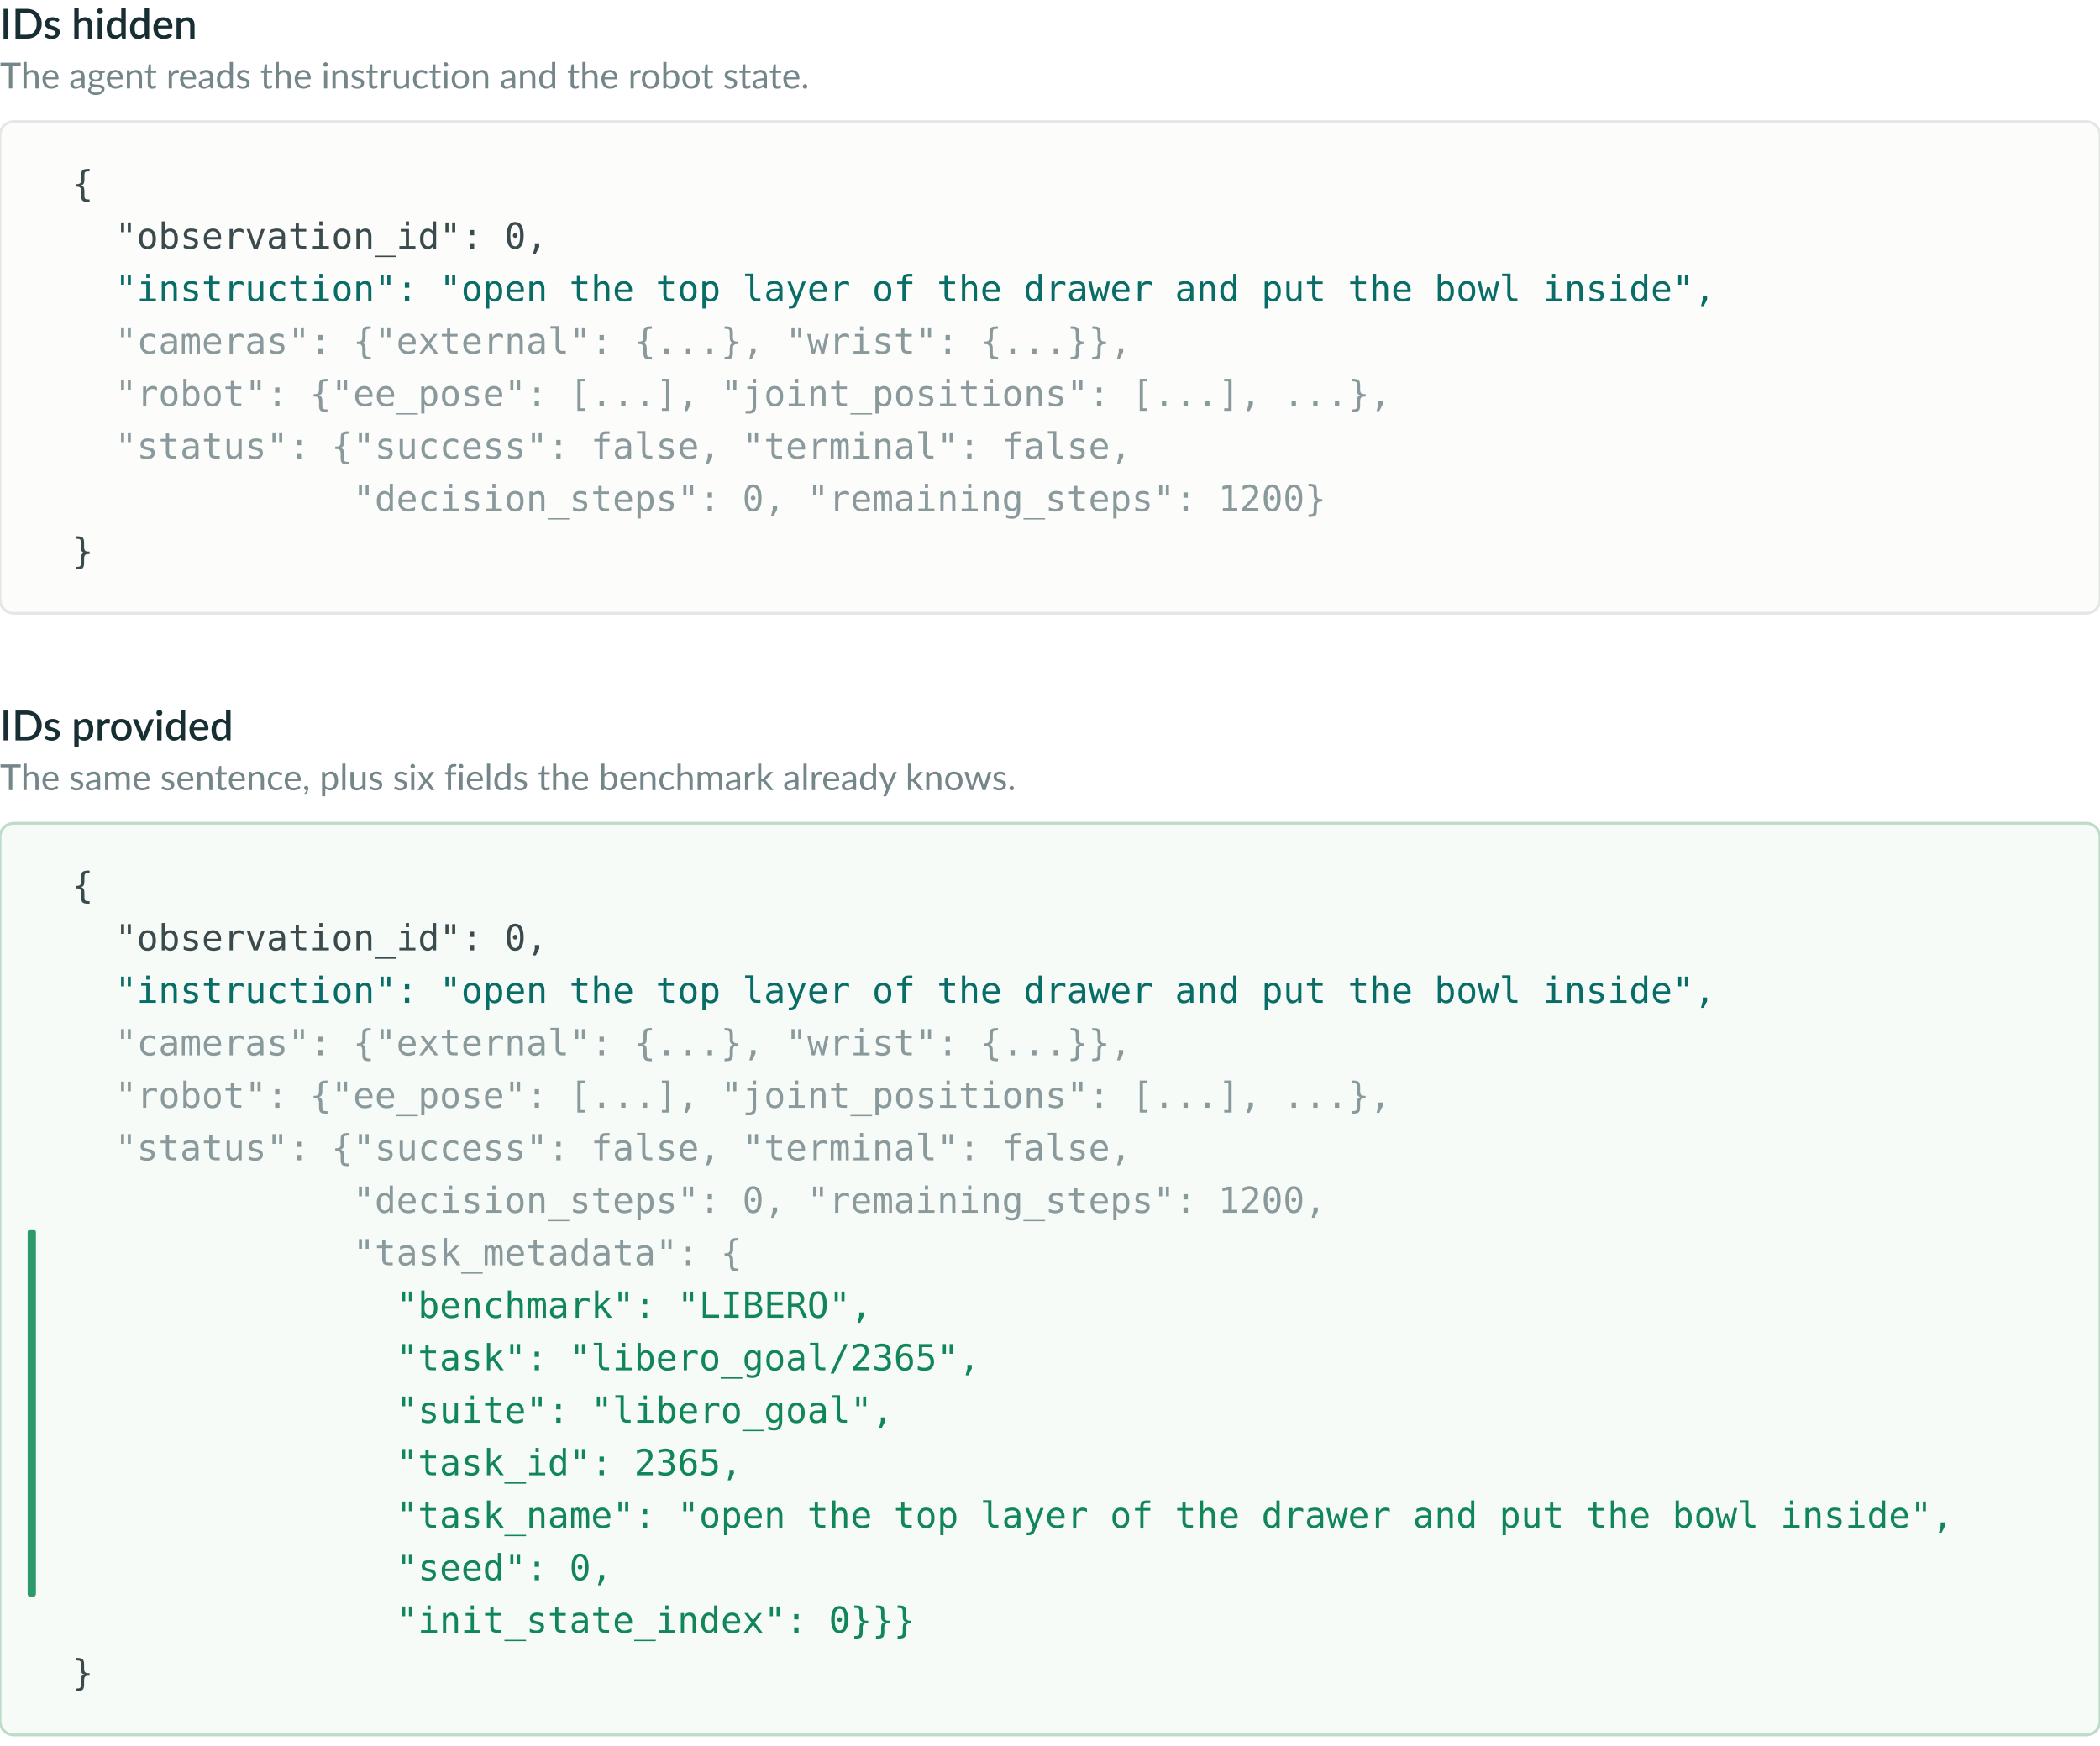
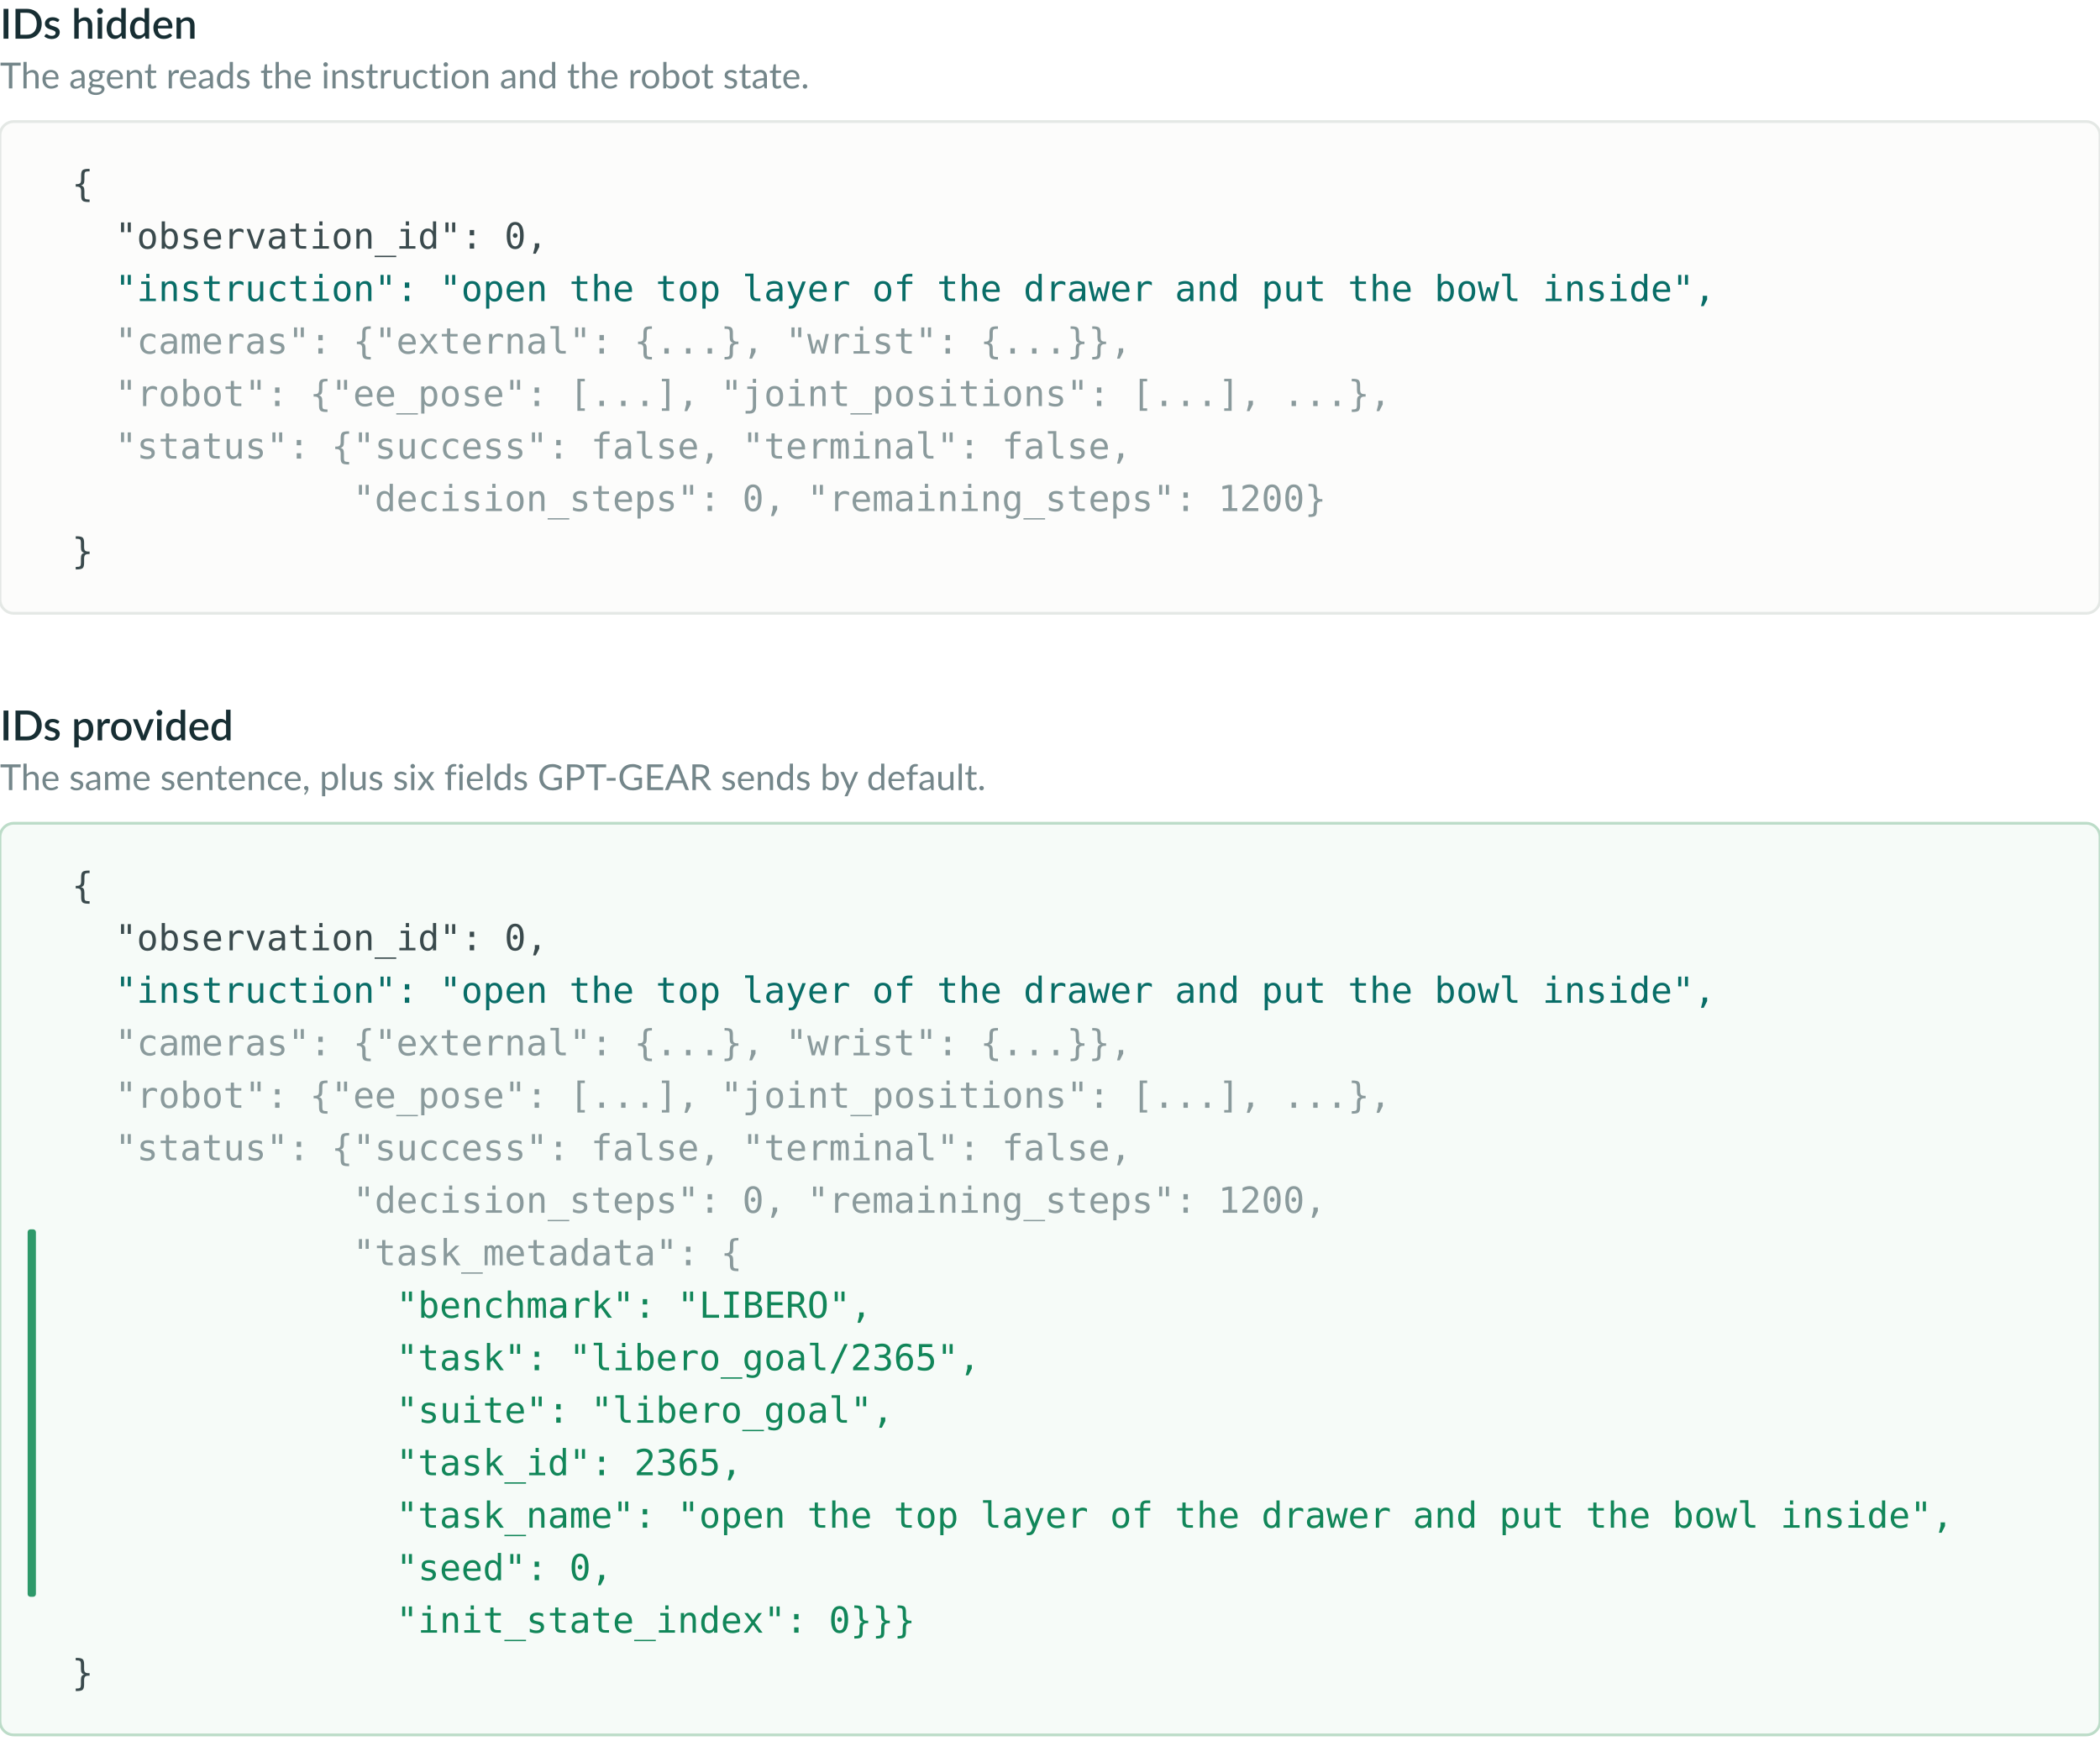
- <svg xmlns="http://www.w3.org/2000/svg" viewBox="0 0 760 632" role="img" aria-label="The same observation reply twice. With the identifiers hidden the agent reads the instruction and the robot state. With them provided it also reads the benchmark, the suite, a numeric task ID, the full task name, the seed and the initial-state index.">
+ <svg xmlns="http://www.w3.org/2000/svg" viewBox="0 0 760 632" role="img" aria-label="The same observation reply twice. With the identifiers hidden the agent reads the instruction and the robot state. The lower panel is GPT-GEAR's default: it also reads the benchmark, the suite, a numeric task ID, the full task name, the seed and the initial-state index.">
  <style>
    text { font-family: 'JetBrains Mono','Source Code Pro',Menlo,monospace; font-size: 13px; fill: #3a4a4d; white-space: pre; }
    .k { fill: #086d67; }
    .q { fill: #8a9a9c; }
    .a { fill: #118659; }
    .t { font-family: 'Source Sans 3',Lato,Verdana,sans-serif; font-size: 15px; font-weight: 600; fill: #172e33; }
    .s { font-family: 'Source Sans 3',Lato,Verdana,sans-serif; font-size: 13px; fill: #74868a; }
    .box { fill: #fcfcfb; stroke: #e4e8e5; }
    .box-on { fill: #f6fbf8; stroke: #bcdcc8; }
  </style>
  <text class="t" x="0" y="14">IDs hidden</text>
  <text class="s" x="0" y="32">The agent reads the instruction and the robot state.</text>
  <rect class="box" x="0" y="44" width="760" height="178" rx="5" />
  <text x="26" y="71" xml:space="preserve">{</text>
  <text x="26" y="90" xml:space="preserve">  "observation_id": 0,</text>
  <text x="26" y="109" class="k" xml:space="preserve">  "instruction": "open the top layer of the drawer and put the bowl inside",</text>
  <text x="26" y="128" class="q" xml:space="preserve">  "cameras": {"external": {...}, "wrist": {...}},</text>
  <text x="26" y="147" class="q" xml:space="preserve">  "robot": {"ee_pose": [...], "joint_positions": [...], ...},</text>
  <text x="26" y="166" class="q" xml:space="preserve">  "status": {"success": false, "terminal": false,</text>
  <text x="26" y="185" class="q" xml:space="preserve">             "decision_steps": 0, "remaining_steps": 1200}</text>
  <text x="26" y="204" xml:space="preserve">}</text>
  <text class="t" x="0" y="268">IDs provided</text>
-   <text class="s" x="0" y="286">The same sentence, plus six fields the benchmark already knows.</text>
+   <text class="s" x="0" y="286">The same sentence, plus six fields GPT-GEAR sends by default.</text>
  <rect class="box-on" x="0" y="298" width="760" height="330" rx="5" />
  <rect x="10" y="445" width="3" height="133" fill="#2e996a" rx="1" />
  <text x="26" y="325" xml:space="preserve">{</text>
  <text x="26" y="344" xml:space="preserve">  "observation_id": 0,</text>
  <text x="26" y="363" class="k" xml:space="preserve">  "instruction": "open the top layer of the drawer and put the bowl inside",</text>
  <text x="26" y="382" class="q" xml:space="preserve">  "cameras": {"external": {...}, "wrist": {...}},</text>
  <text x="26" y="401" class="q" xml:space="preserve">  "robot": {"ee_pose": [...], "joint_positions": [...], ...},</text>
  <text x="26" y="420" class="q" xml:space="preserve">  "status": {"success": false, "terminal": false,</text>
  <text x="26" y="439" class="q" xml:space="preserve">             "decision_steps": 0, "remaining_steps": 1200,</text>
  <text x="26" y="458" class="q" xml:space="preserve">             "task_metadata": {</text>
  <text x="26" y="477" class="a" xml:space="preserve">               "benchmark": "LIBERO",</text>
  <text x="26" y="496" class="a" xml:space="preserve">               "task": "libero_goal/2365",</text>
  <text x="26" y="515" class="a" xml:space="preserve">               "suite": "libero_goal",</text>
  <text x="26" y="534" class="a" xml:space="preserve">               "task_id": 2365,</text>
  <text x="26" y="553" class="a" xml:space="preserve">               "task_name": "open the top layer of the drawer and put the bowl inside",</text>
  <text x="26" y="572" class="a" xml:space="preserve">               "seed": 0,</text>
  <text x="26" y="591" class="a" xml:space="preserve">               "init_state_index": 0}}}</text>
  <text x="26" y="610" xml:space="preserve">}</text>
</svg>
